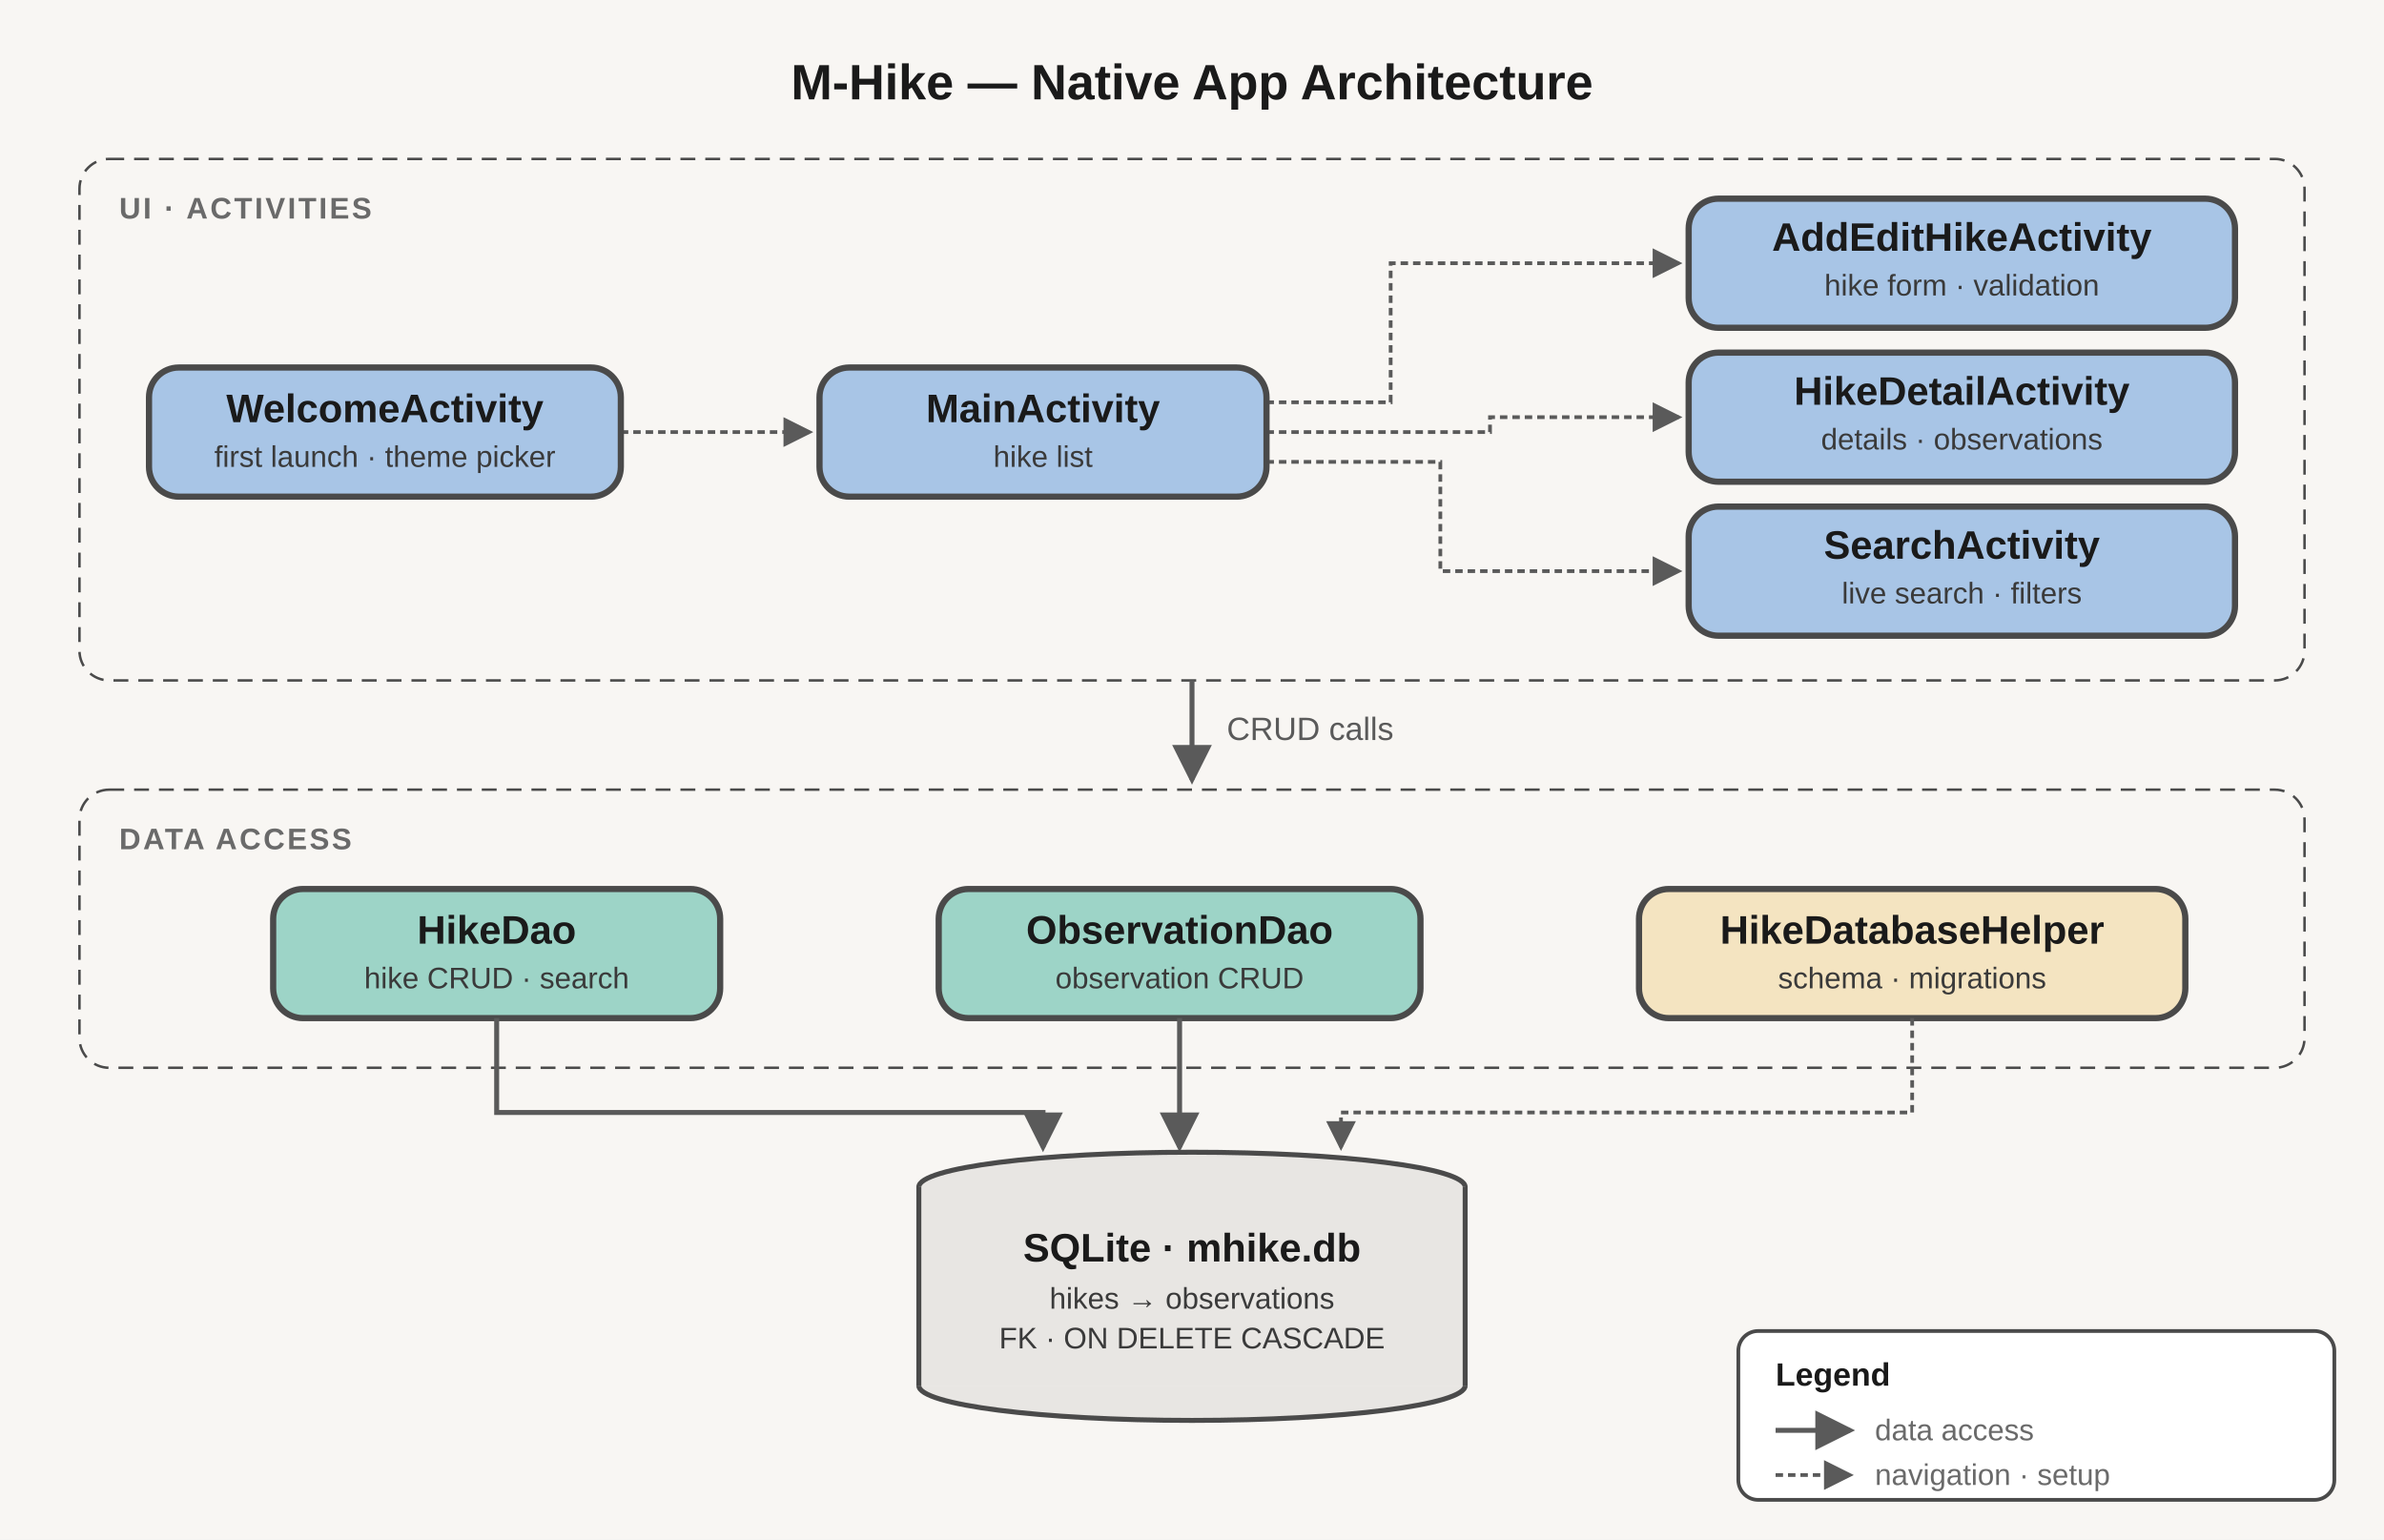
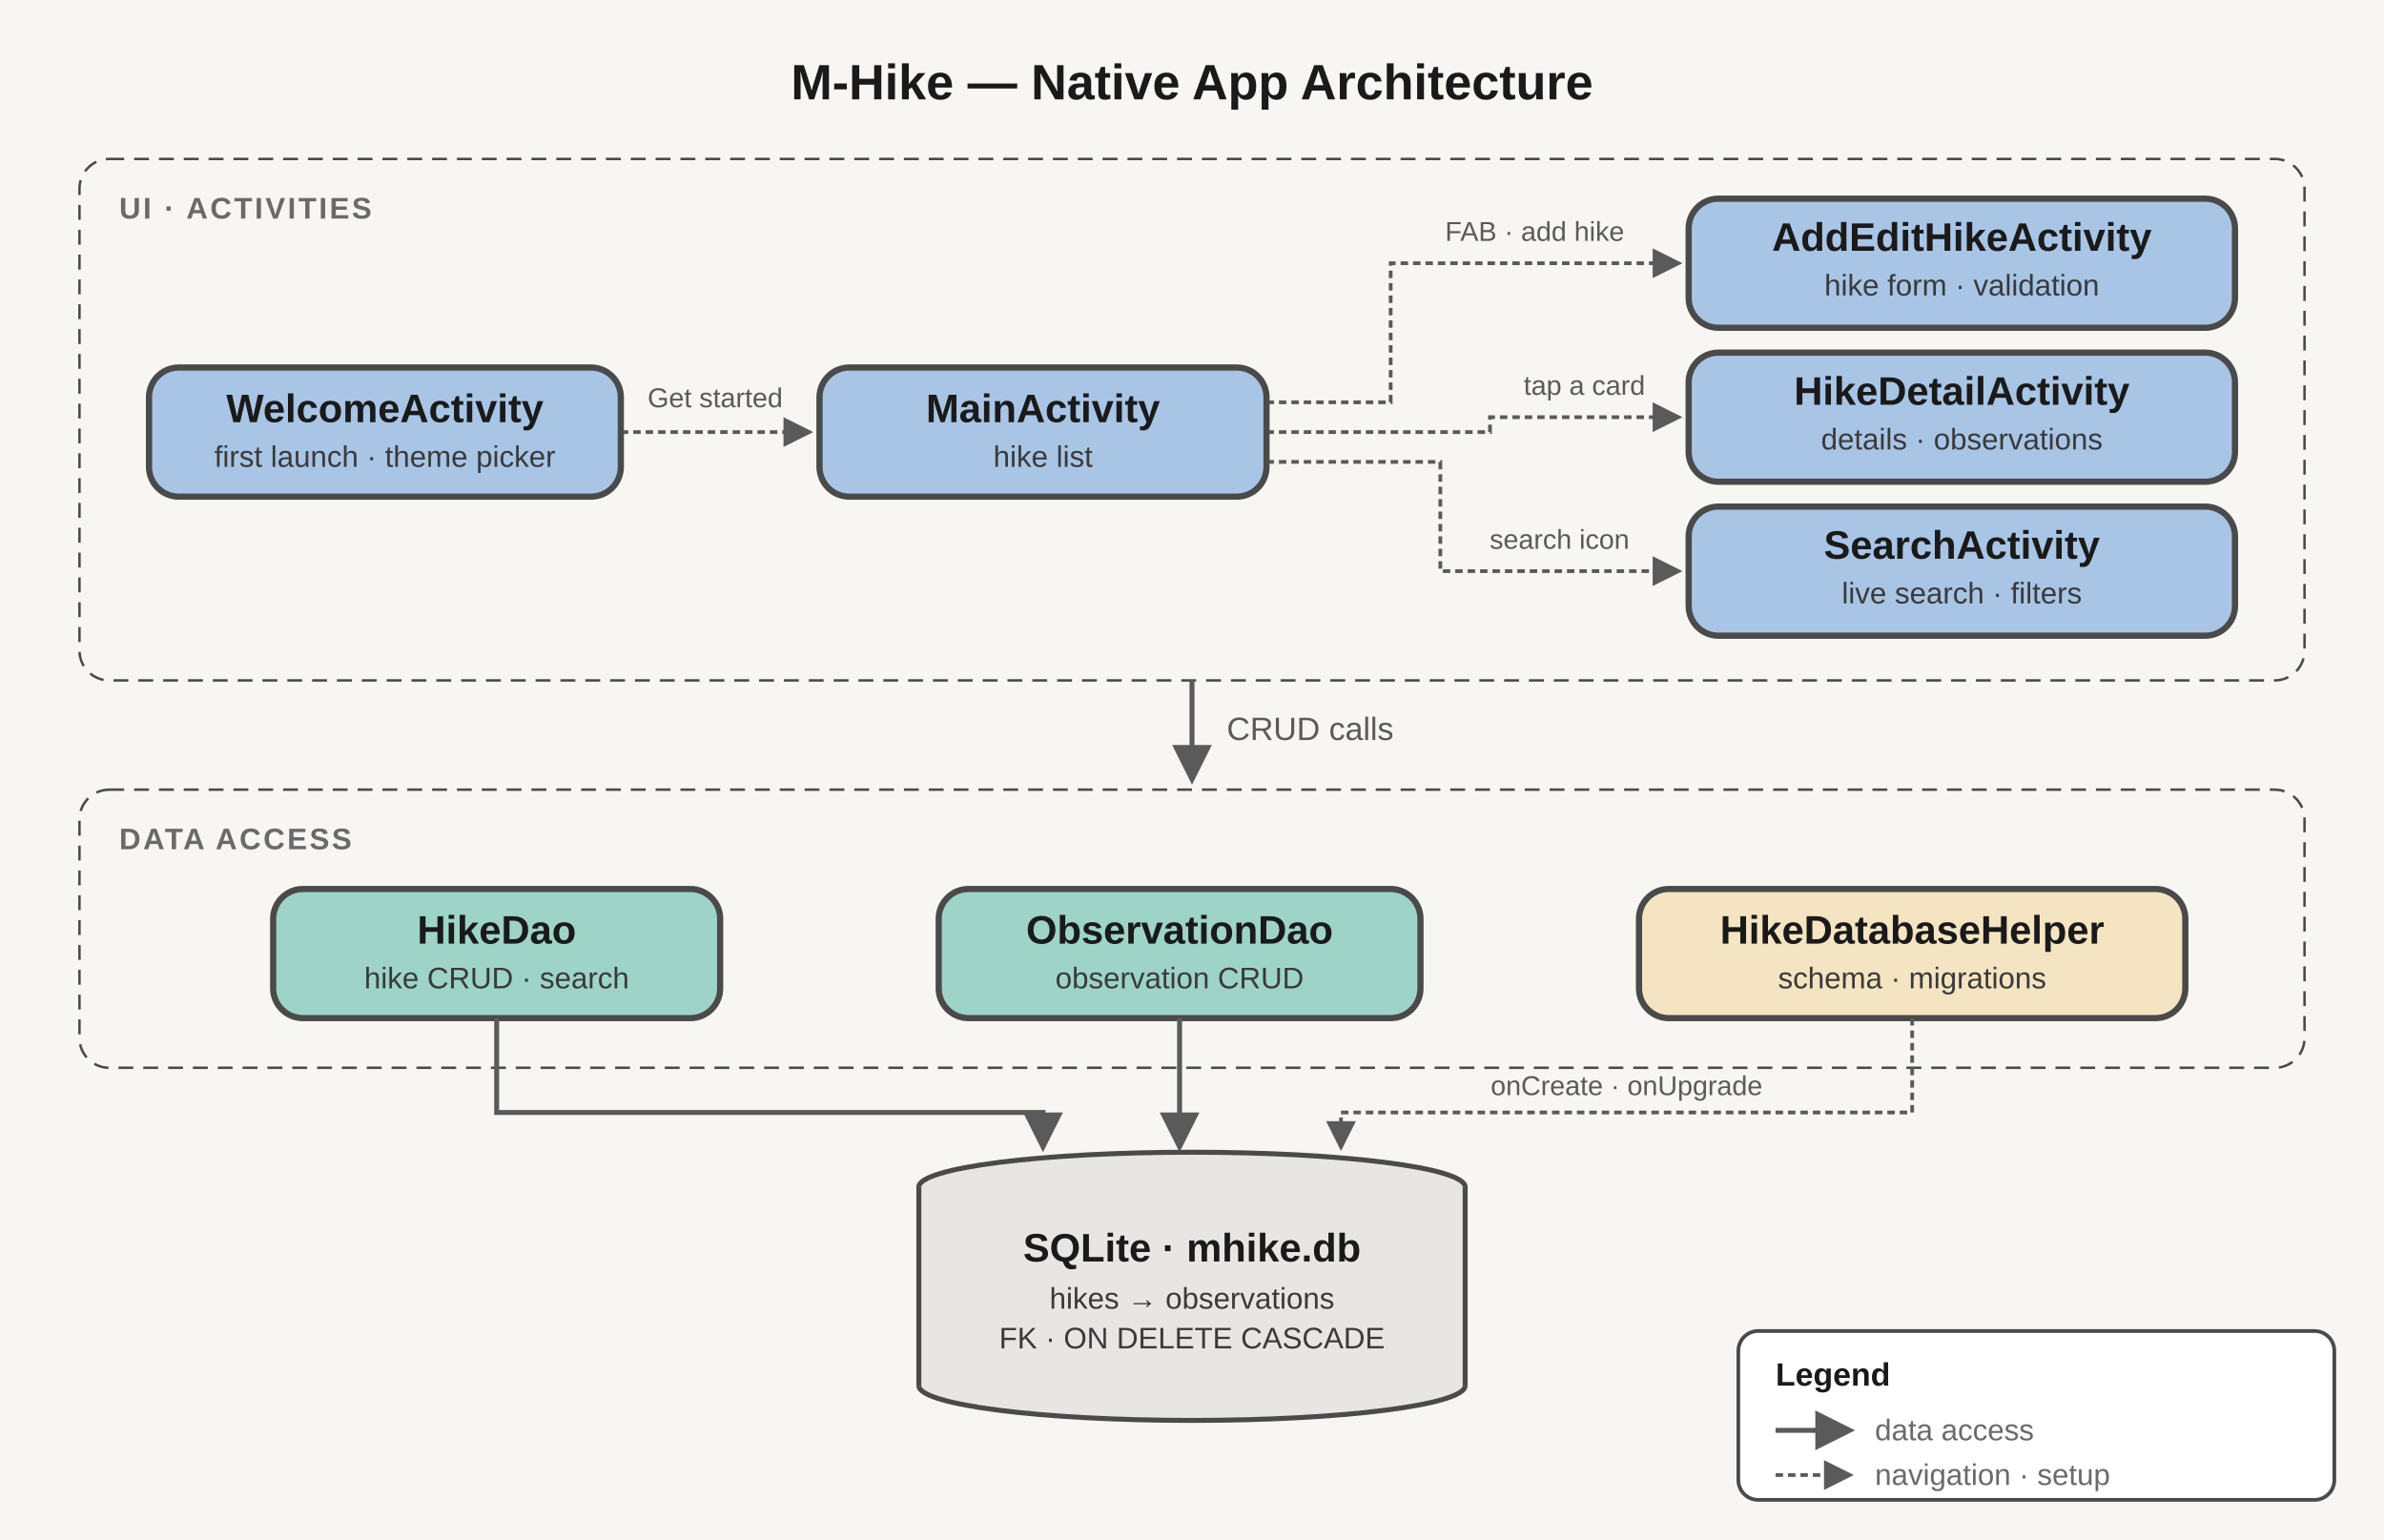
<svg xmlns="http://www.w3.org/2000/svg" viewBox="0 0 960 620" width="960" height="620">
  <style>
    text { font-family: -apple-system, BlinkMacSystemFont, 'Segoe UI', 'Helvetica Neue', Arial, sans-serif; }
  </style>
  <defs>
    <marker id="arrow-claude" markerWidth="8" markerHeight="8" refX="7" refY="4" orient="auto">
      <polygon points="0 0, 8 4, 0 8" fill="#5a5a5a" />
    </marker>
  </defs>
  <rect width="960" height="620" fill="#f8f6f3" />
  <text x="480" y="40" text-anchor="middle" fill="#1a1a1a" font-size="20" font-weight="700">M-Hike — Native App Architecture</text>
  <rect x="32" y="64" width="896" height="210" rx="12" fill="none" stroke="#4a4a4a" stroke-width="1" stroke-dasharray="6,4" />
  <text x="48" y="88" font-size="12" font-weight="600" letter-spacing="0.08em" fill="#6a6a6a">UI · ACTIVITIES</text>
  <path d="M510,162 L560,162 L560,106 L676,106" fill="none" stroke="#5a5a5a" stroke-width="1.5" stroke-dasharray="3,2" marker-end="url(#arrow-claude)" />
  <path d="M510,174 L600,174 L600,168 L676,168" fill="none" stroke="#5a5a5a" stroke-width="1.5" stroke-dasharray="3,2" marker-end="url(#arrow-claude)" />
  <path d="M510,186 L580,186 L580,230 L676,230" fill="none" stroke="#5a5a5a" stroke-width="1.5" stroke-dasharray="3,2" marker-end="url(#arrow-claude)" />
  <line x1="250" y1="174" x2="326" y2="174" stroke="#5a5a5a" stroke-width="1.5" stroke-dasharray="3,2" marker-end="url(#arrow-claude)" />
+   <text x="288" y="164" font-size="11" fill="#5a5a5a" text-anchor="middle">Get started</text>
+   <text x="618" y="97" font-size="11" fill="#5a5a5a" text-anchor="middle">FAB · add hike</text>
+   <text x="638" y="159" font-size="11" fill="#5a5a5a" text-anchor="middle">tap a card</text>
+   <text x="628" y="221" font-size="11" fill="#5a5a5a" text-anchor="middle">search icon</text>
  <rect x="60" y="148" width="190" height="52" rx="12" fill="#a8c5e6" stroke="#4a4a4a" stroke-width="2.5" />
  <text x="155" y="170" font-size="16" font-weight="600" fill="#1a1a1a" text-anchor="middle">WelcomeActivity</text>
  <text x="155" y="188" font-size="12" fill="#3a3a3a" text-anchor="middle">first launch · theme picker</text>
  <rect x="330" y="148" width="180" height="52" rx="12" fill="#a8c5e6" stroke="#4a4a4a" stroke-width="2.5" />
  <text x="420" y="170" font-size="16" font-weight="600" fill="#1a1a1a" text-anchor="middle">MainActivity</text>
  <text x="420" y="188" font-size="12" fill="#3a3a3a" text-anchor="middle">hike list</text>
  <rect x="680" y="80" width="220" height="52" rx="12" fill="#a8c5e6" stroke="#4a4a4a" stroke-width="2.5" />
  <text x="790" y="101" font-size="16" font-weight="600" fill="#1a1a1a" text-anchor="middle">AddEditHikeActivity</text>
  <text x="790" y="119" font-size="12" fill="#3a3a3a" text-anchor="middle">hike form · validation</text>
  <rect x="680" y="142" width="220" height="52" rx="12" fill="#a8c5e6" stroke="#4a4a4a" stroke-width="2.5" />
  <text x="790" y="163" font-size="16" font-weight="600" fill="#1a1a1a" text-anchor="middle">HikeDetailActivity</text>
  <text x="790" y="181" font-size="12" fill="#3a3a3a" text-anchor="middle">details · observations</text>
  <rect x="680" y="204" width="220" height="52" rx="12" fill="#a8c5e6" stroke="#4a4a4a" stroke-width="2.5" />
  <text x="790" y="225" font-size="16" font-weight="600" fill="#1a1a1a" text-anchor="middle">SearchActivity</text>
  <text x="790" y="243" font-size="12" fill="#3a3a3a" text-anchor="middle">live search · filters</text>
  <line x1="480" y1="274" x2="480" y2="314" stroke="#5a5a5a" stroke-width="2" marker-end="url(#arrow-claude)" />
  <text x="494" y="298" font-size="13" fill="#5a5a5a">CRUD calls</text>
  <rect x="32" y="318" width="896" height="112" rx="12" fill="none" stroke="#4a4a4a" stroke-width="1" stroke-dasharray="6,4" />
  <text x="48" y="342" font-size="12" font-weight="600" letter-spacing="0.08em" fill="#6a6a6a">DATA ACCESS</text>
  <rect x="110" y="358" width="180" height="52" rx="12" fill="#9dd4c7" stroke="#4a4a4a" stroke-width="2.5" />
  <text x="200" y="380" font-size="16" font-weight="600" fill="#1a1a1a" text-anchor="middle">HikeDao</text>
  <text x="200" y="398" font-size="12" fill="#3a3a3a" text-anchor="middle">hike CRUD · search</text>
  <rect x="378" y="358" width="194" height="52" rx="12" fill="#9dd4c7" stroke="#4a4a4a" stroke-width="2.5" />
  <text x="475" y="380" font-size="16" font-weight="600" fill="#1a1a1a" text-anchor="middle">ObservationDao</text>
  <text x="475" y="398" font-size="12" fill="#3a3a3a" text-anchor="middle">observation CRUD</text>
  <rect x="660" y="358" width="220" height="52" rx="12" fill="#f4e4c1" stroke="#4a4a4a" stroke-width="2.5" />
  <text x="770" y="380" font-size="16" font-weight="600" fill="#1a1a1a" text-anchor="middle">HikeDatabaseHelper</text>
  <text x="770" y="398" font-size="12" fill="#3a3a3a" text-anchor="middle">schema · migrations</text>
  <path d="M200,410 L200,448 L420,448 L420,462" fill="none" stroke="#5a5a5a" stroke-width="2" marker-end="url(#arrow-claude)" />
  <line x1="475" y1="410" x2="475" y2="462" stroke="#5a5a5a" stroke-width="2" marker-end="url(#arrow-claude)" />
  <path d="M770,410 L770,448 L540,448 L540,462" fill="none" stroke="#5a5a5a" stroke-width="1.5" stroke-dasharray="3,2" marker-end="url(#arrow-claude)" />
+   <text x="655" y="441" font-size="11" fill="#5a5a5a" text-anchor="middle">onCreate · onUpgrade</text>
  <ellipse cx="480" cy="478" rx="110" ry="14" fill="#e8e6e3" stroke="#4a4a4a" stroke-width="2" />
  <rect x="370" y="478" width="220" height="80" fill="#e8e6e3" stroke="none" />
  <line x1="370" y1="478" x2="370" y2="558" stroke="#4a4a4a" stroke-width="2" />
  <line x1="590" y1="478" x2="590" y2="558" stroke="#4a4a4a" stroke-width="2" />
  <path d="M370,558 A110,14 0 0 0 590,558" fill="#e8e6e3" stroke="#4a4a4a" stroke-width="2" />
  <text x="480" y="508" font-size="16" font-weight="600" fill="#1a1a1a" text-anchor="middle">SQLite · mhike.db</text>
  <text x="480" y="527" font-size="12" fill="#3a3a3a" text-anchor="middle">hikes → observations</text>
  <text x="480" y="543" font-size="12" fill="#3a3a3a" text-anchor="middle">FK · ON DELETE CASCADE</text>
  <rect x="700" y="536" width="240" height="68" rx="8" fill="#ffffff" stroke="#4a4a4a" stroke-width="1.5" />
  <text x="715" y="558" fill="#1a1a1a" font-size="13" font-weight="600">Legend</text>
  <line x1="715" y1="576" x2="745" y2="576" stroke="#5a5a5a" stroke-width="2" marker-end="url(#arrow-claude)" />
  <text x="755" y="580" fill="#6a6a6a" font-size="12">data access</text>
  <line x1="715" y1="594" x2="745" y2="594" stroke="#5a5a5a" stroke-width="1.5" stroke-dasharray="3,2" marker-end="url(#arrow-claude)" />
  <text x="755" y="598" fill="#6a6a6a" font-size="12">navigation · setup</text>
</svg>
